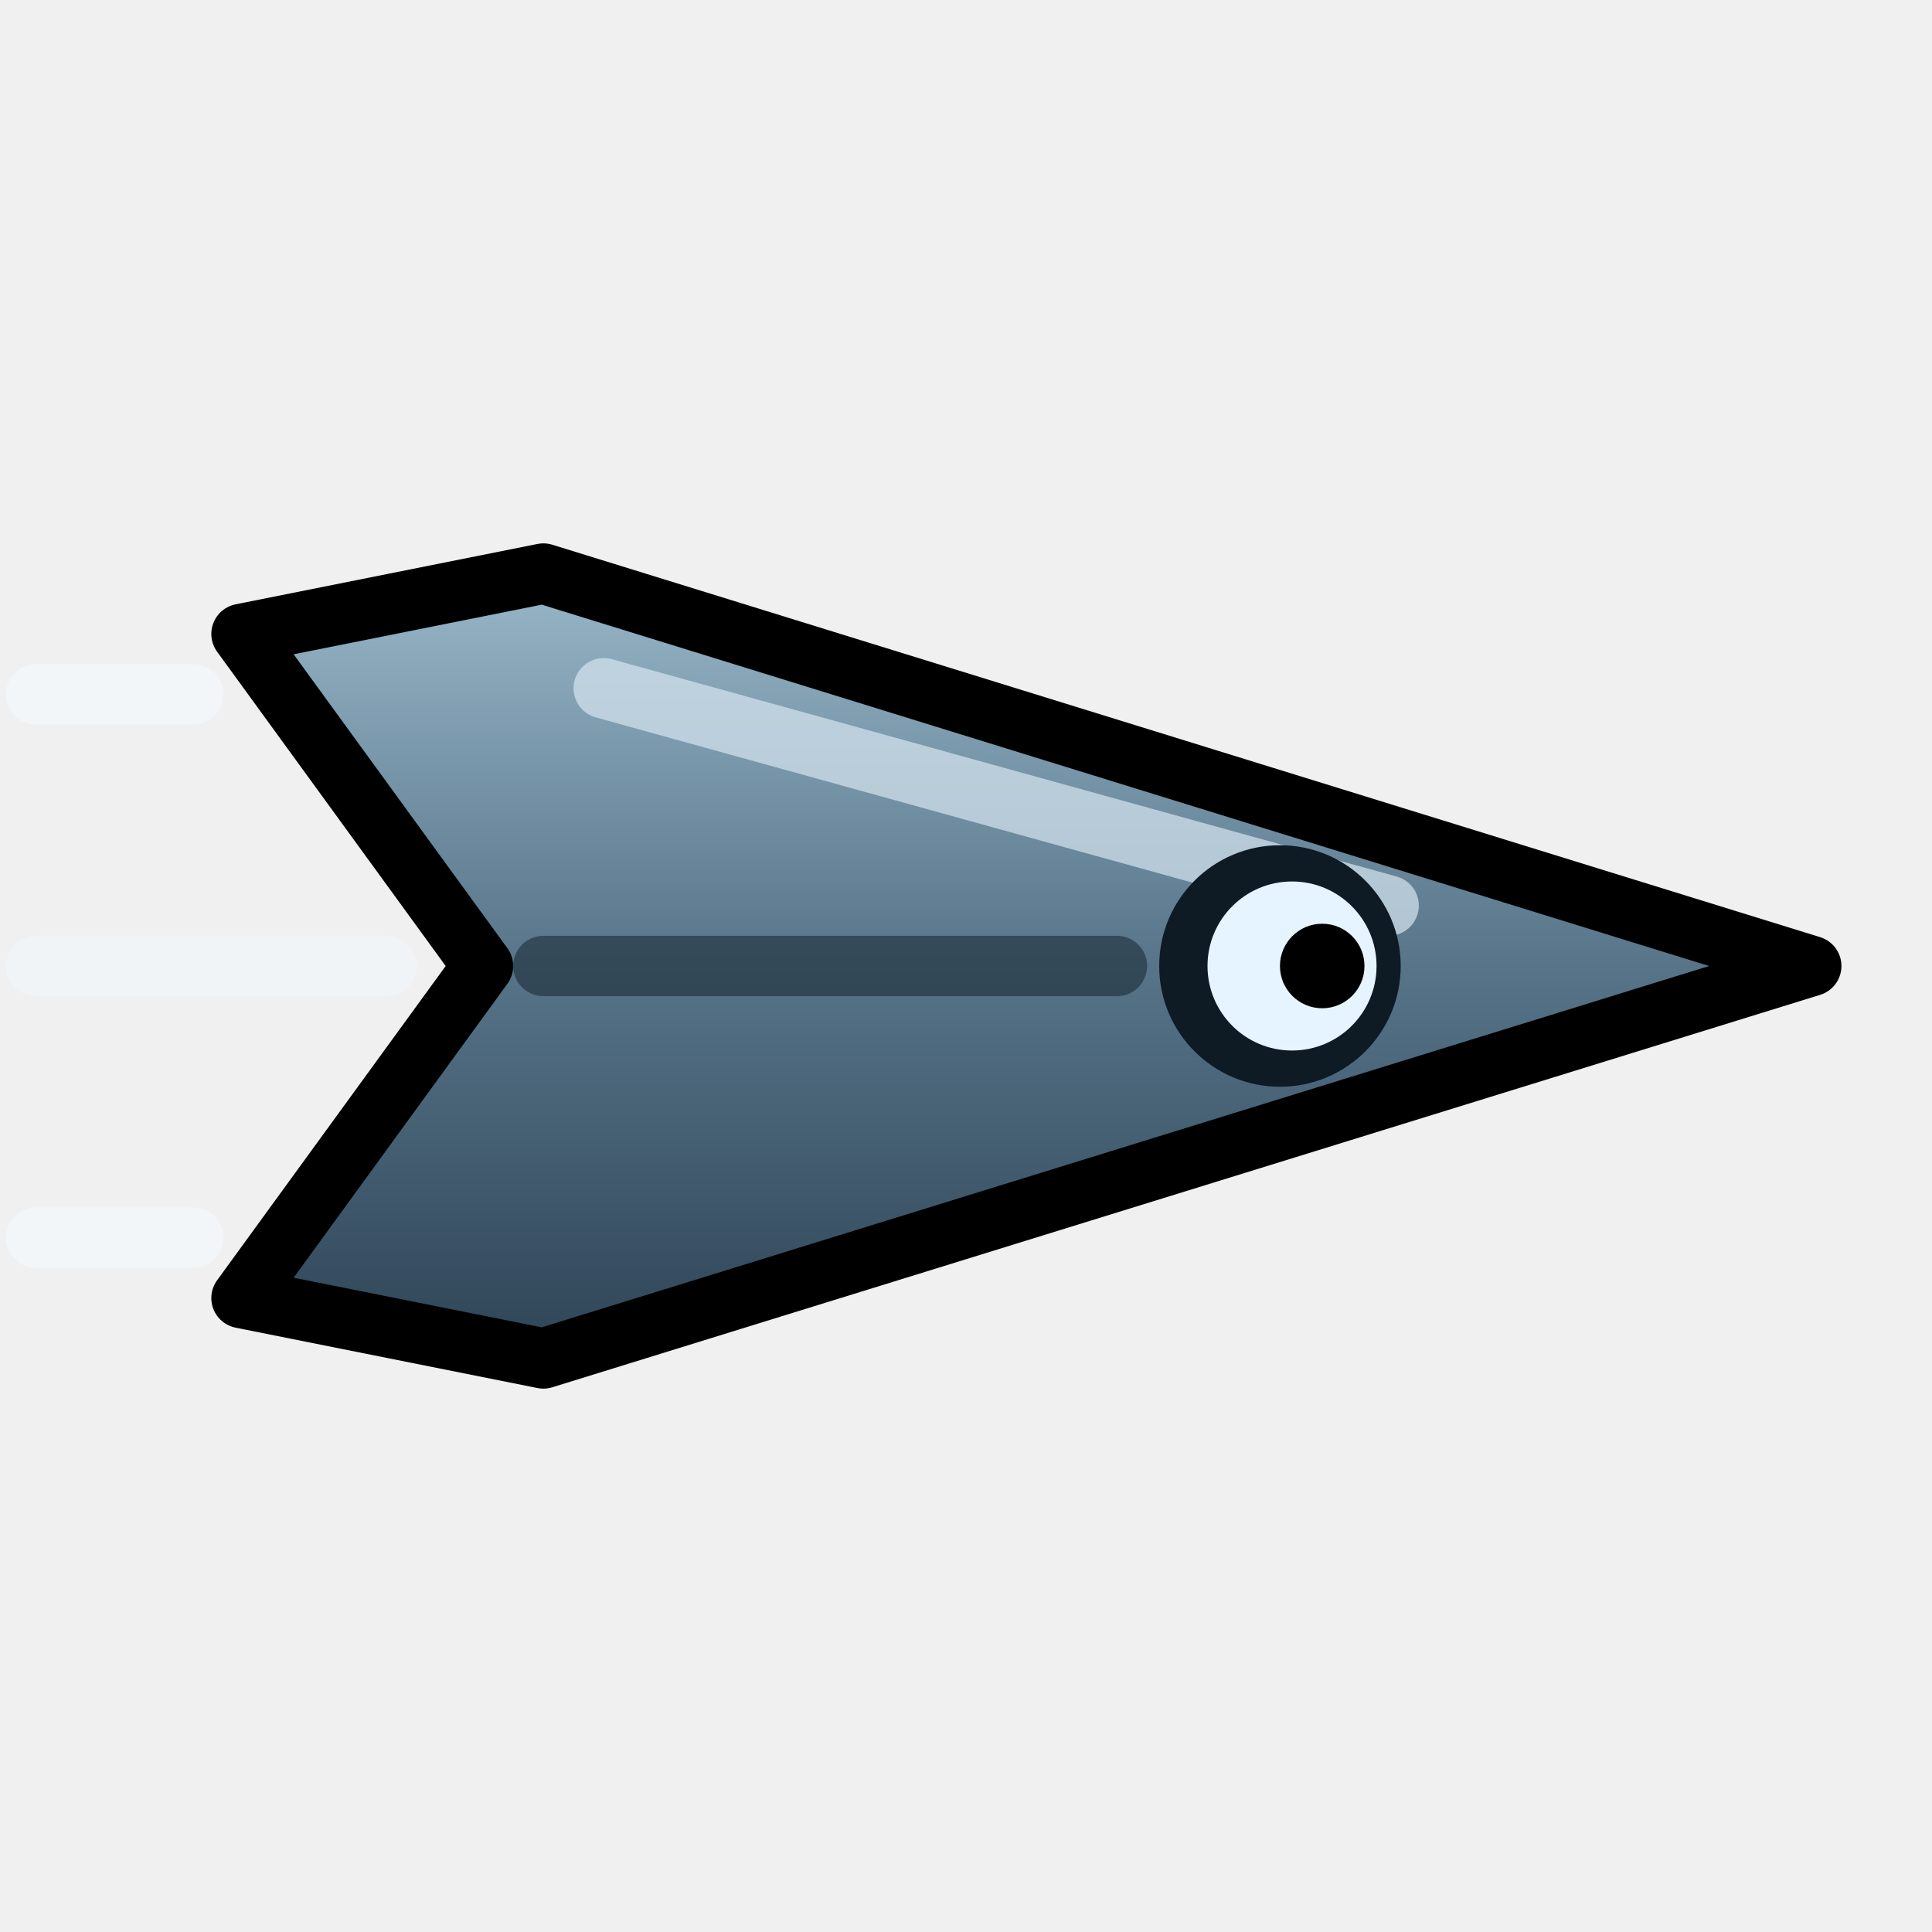
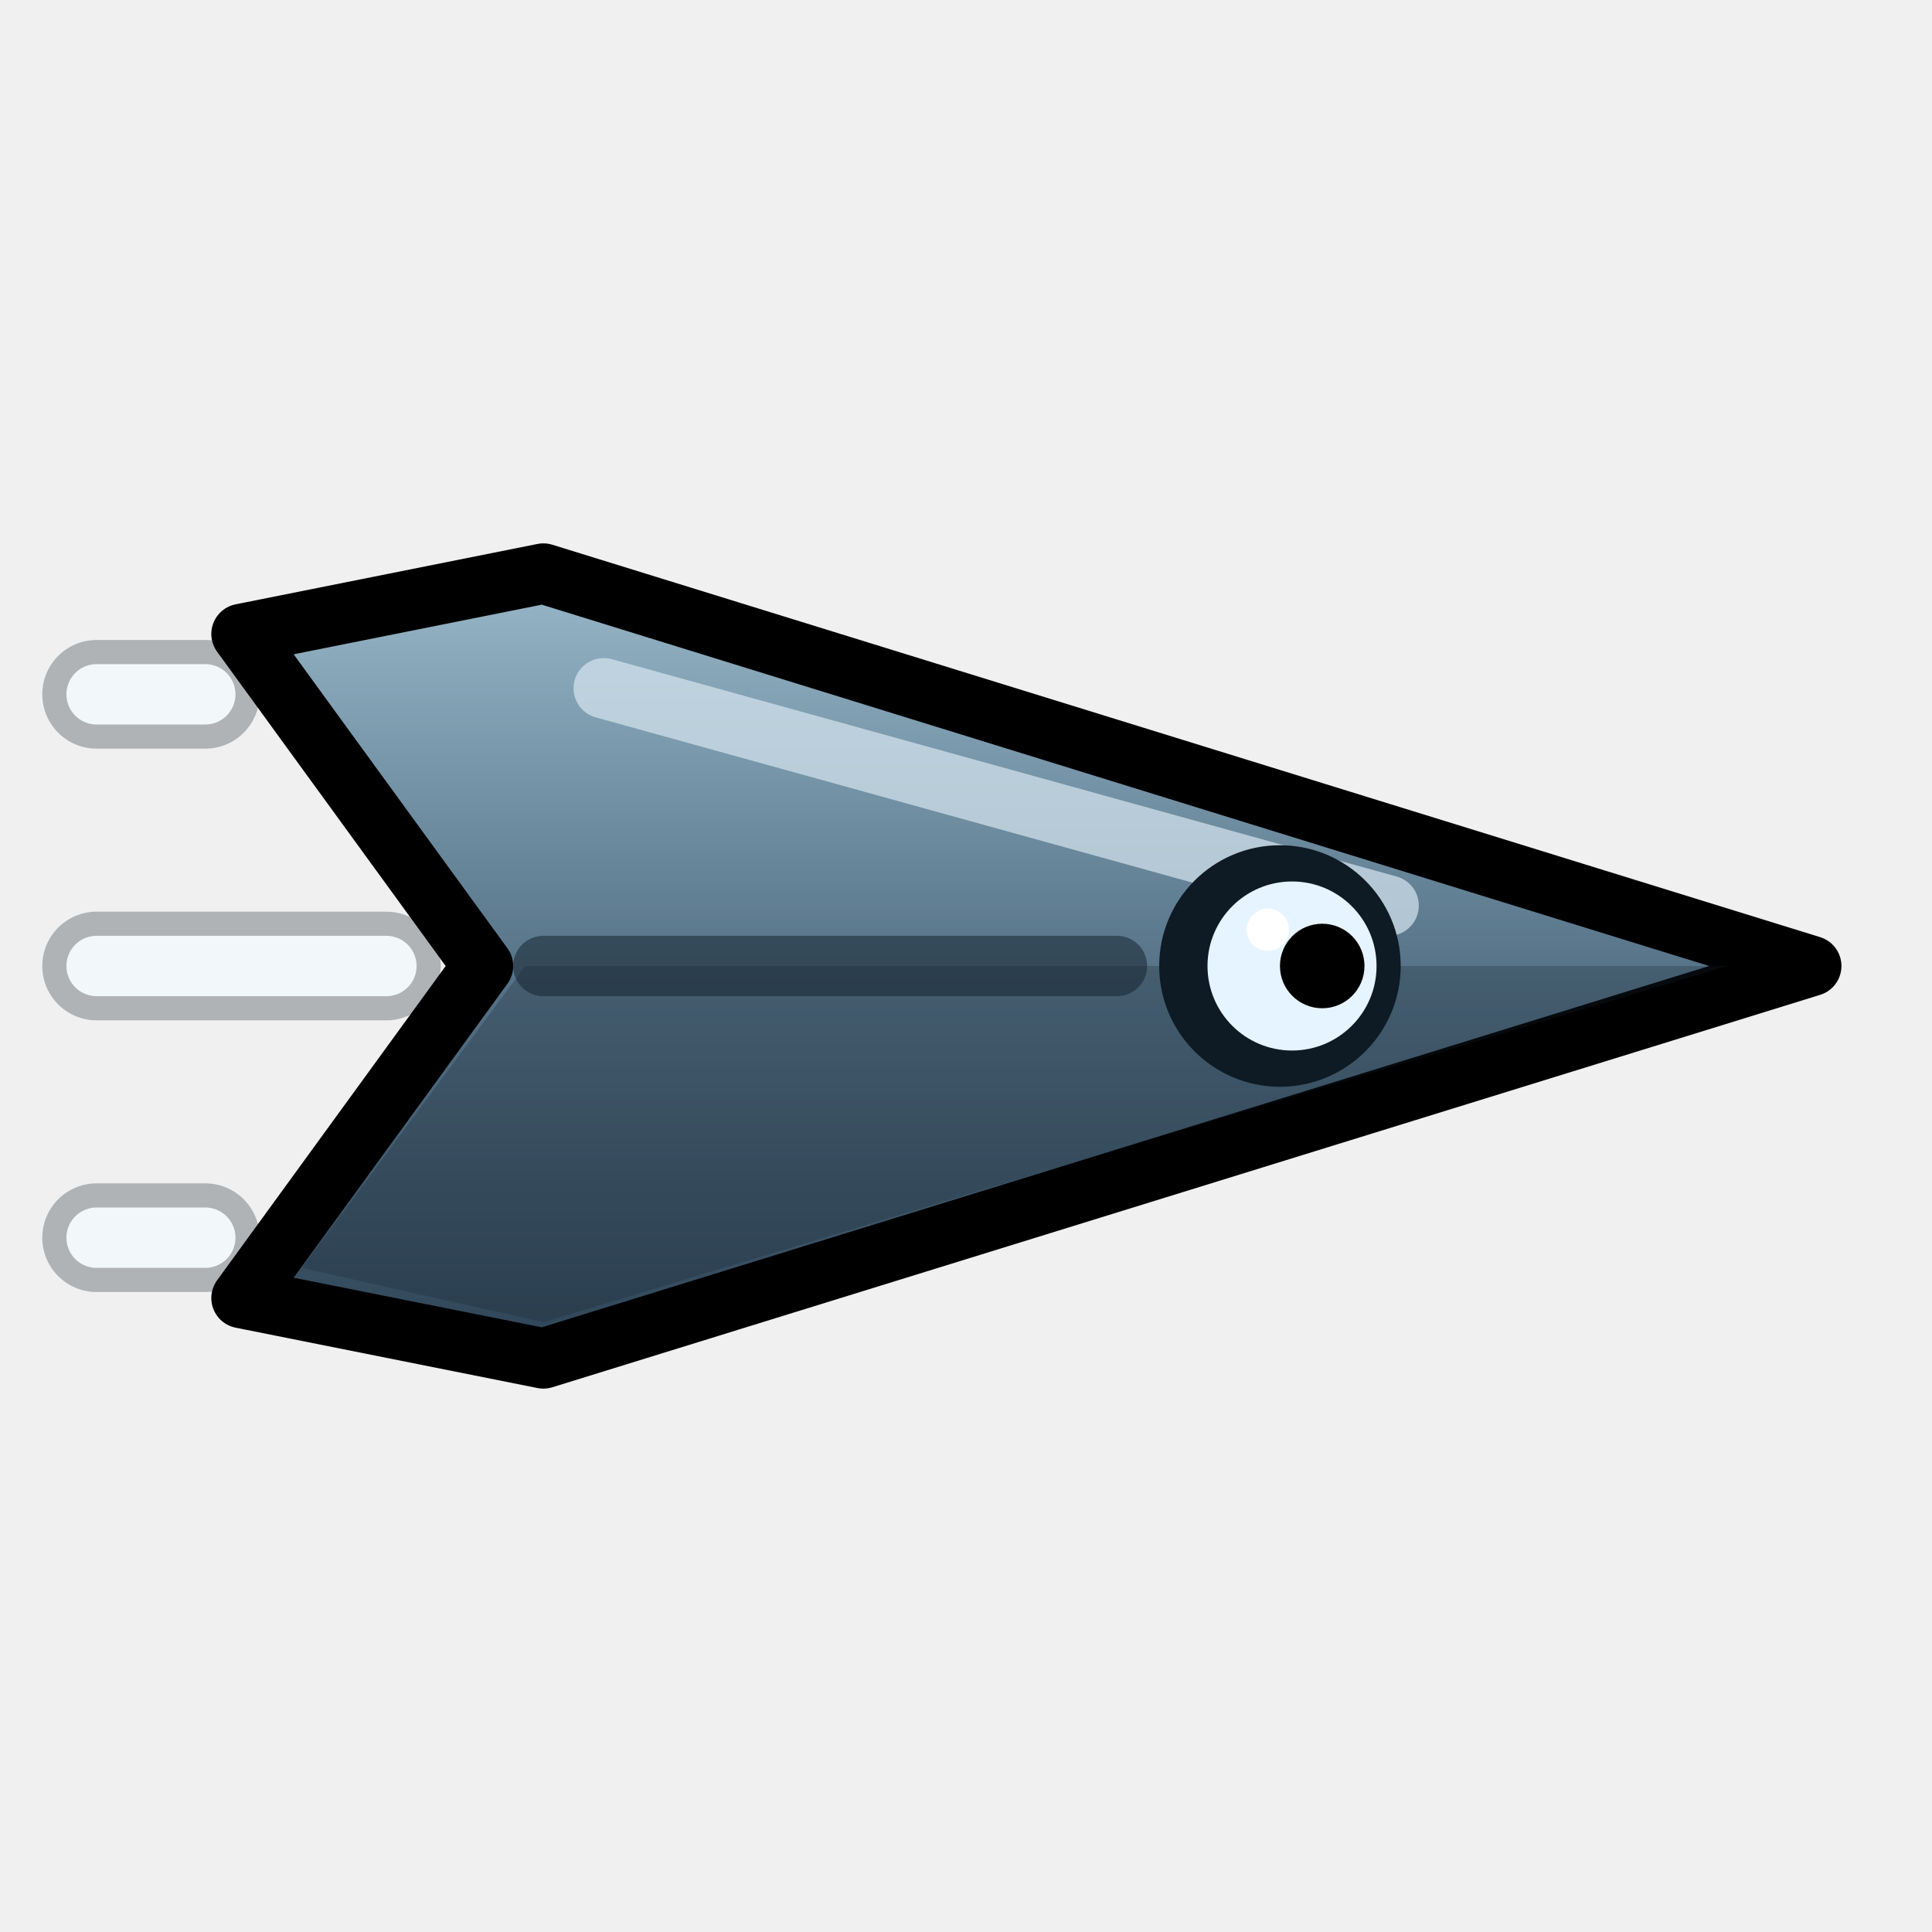
<svg xmlns="http://www.w3.org/2000/svg" viewBox="0 0 32 32">
  <defs>
    <linearGradient id="body" x1="0" y1="9" x2="0" y2="23" gradientUnits="userSpaceOnUse">
      <stop offset="0" stop-color="#9dbccd" />
      <stop offset="0.5" stop-color="#577489" />
      <stop offset="1" stop-color="#2b4052" />
    </linearGradient>
  </defs>
+   <g stroke="#16242f" stroke-width="1.8" stroke-linecap="round" opacity="0.3">
+     <line x1="3.4" y1="11.5" x2="1.6" y2="11.5" />
+     <line x1="6.4" y1="16" x2="1.6" y2="16" />
+     <line x1="3.4" y1="20.5" x2="1.6" y2="20.5" />
+   </g>
  <g stroke="#f2f7fa" stroke-width="1" stroke-linecap="round">
-     <line x1="3.2" y1="11.5" x2="0.6" y2="11.5" opacity="0.85" />
-     <line x1="6.4" y1="16" x2="0.6" y2="16" opacity="0.6" />
-     <line x1="3.2" y1="20.5" x2="0.6" y2="20.5" opacity="0.85" />
+     <line x1="3.4" y1="11.5" x2="1.6" y2="11.5" />
+     <line x1="6.4" y1="16" x2="1.6" y2="16" />
+     <line x1="3.4" y1="20.5" x2="1.6" y2="20.5" />
  </g>
  <path d="M30 16 L9 9.5 L4 10.5 L8 16 L4 21.5 L9 22.5 Z" fill="url(#body)" stroke="#000000" stroke-width="1" stroke-linejoin="round" />
+   <polygon points="28.6,16 8.7,16 5,21 9,21.9" fill="#16242f" opacity="0.28" />
  <line x1="9" y1="16" x2="18.5" y2="16" stroke="#16242f" stroke-width="1" opacity="0.55" stroke-linecap="round" />
  <line x1="10" y1="11.4" x2="23" y2="15" stroke="#d6e6ef" stroke-width="1" opacity="0.7" stroke-linecap="round" />
  <circle cx="21.2" cy="16" r="2" fill="#0e1a24" />
  <circle cx="21.4" cy="16" r="1.4" fill="#e6f4ff" />
  <circle cx="21.9" cy="16" r="0.7" fill="#000000" />
+   <circle cx="21" cy="15.4" r="0.35" fill="#ffffff" />
</svg>
